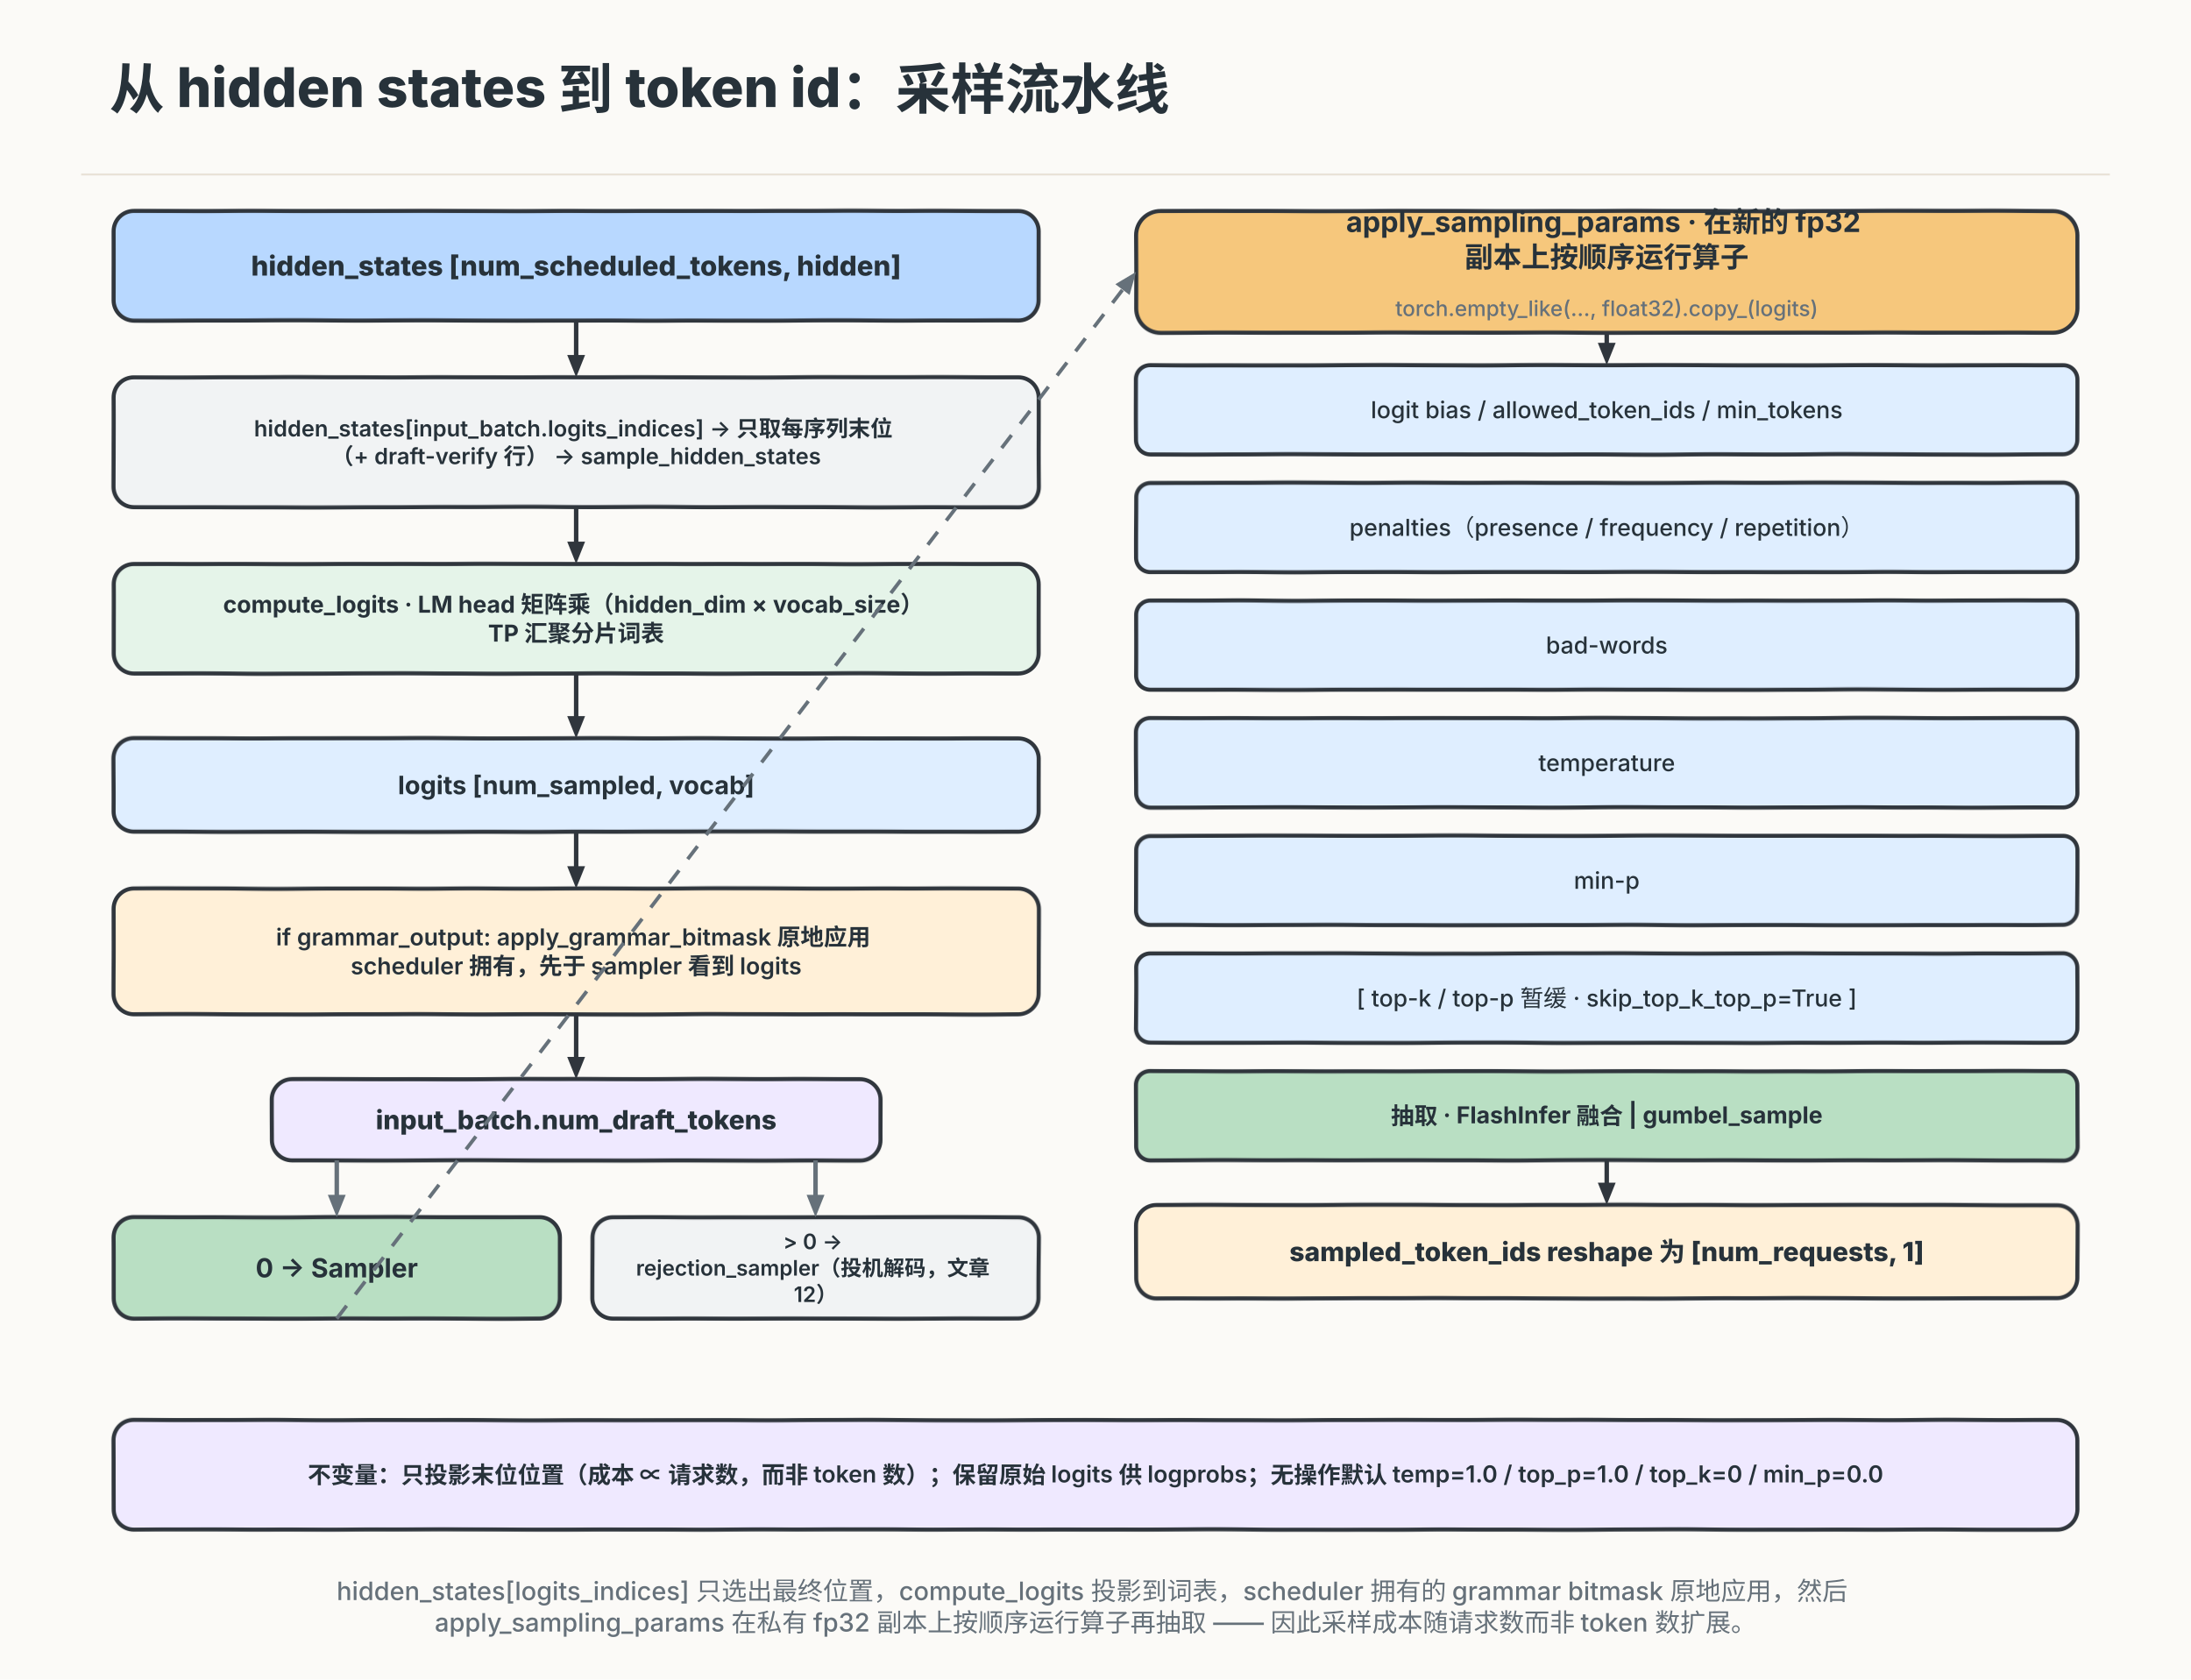
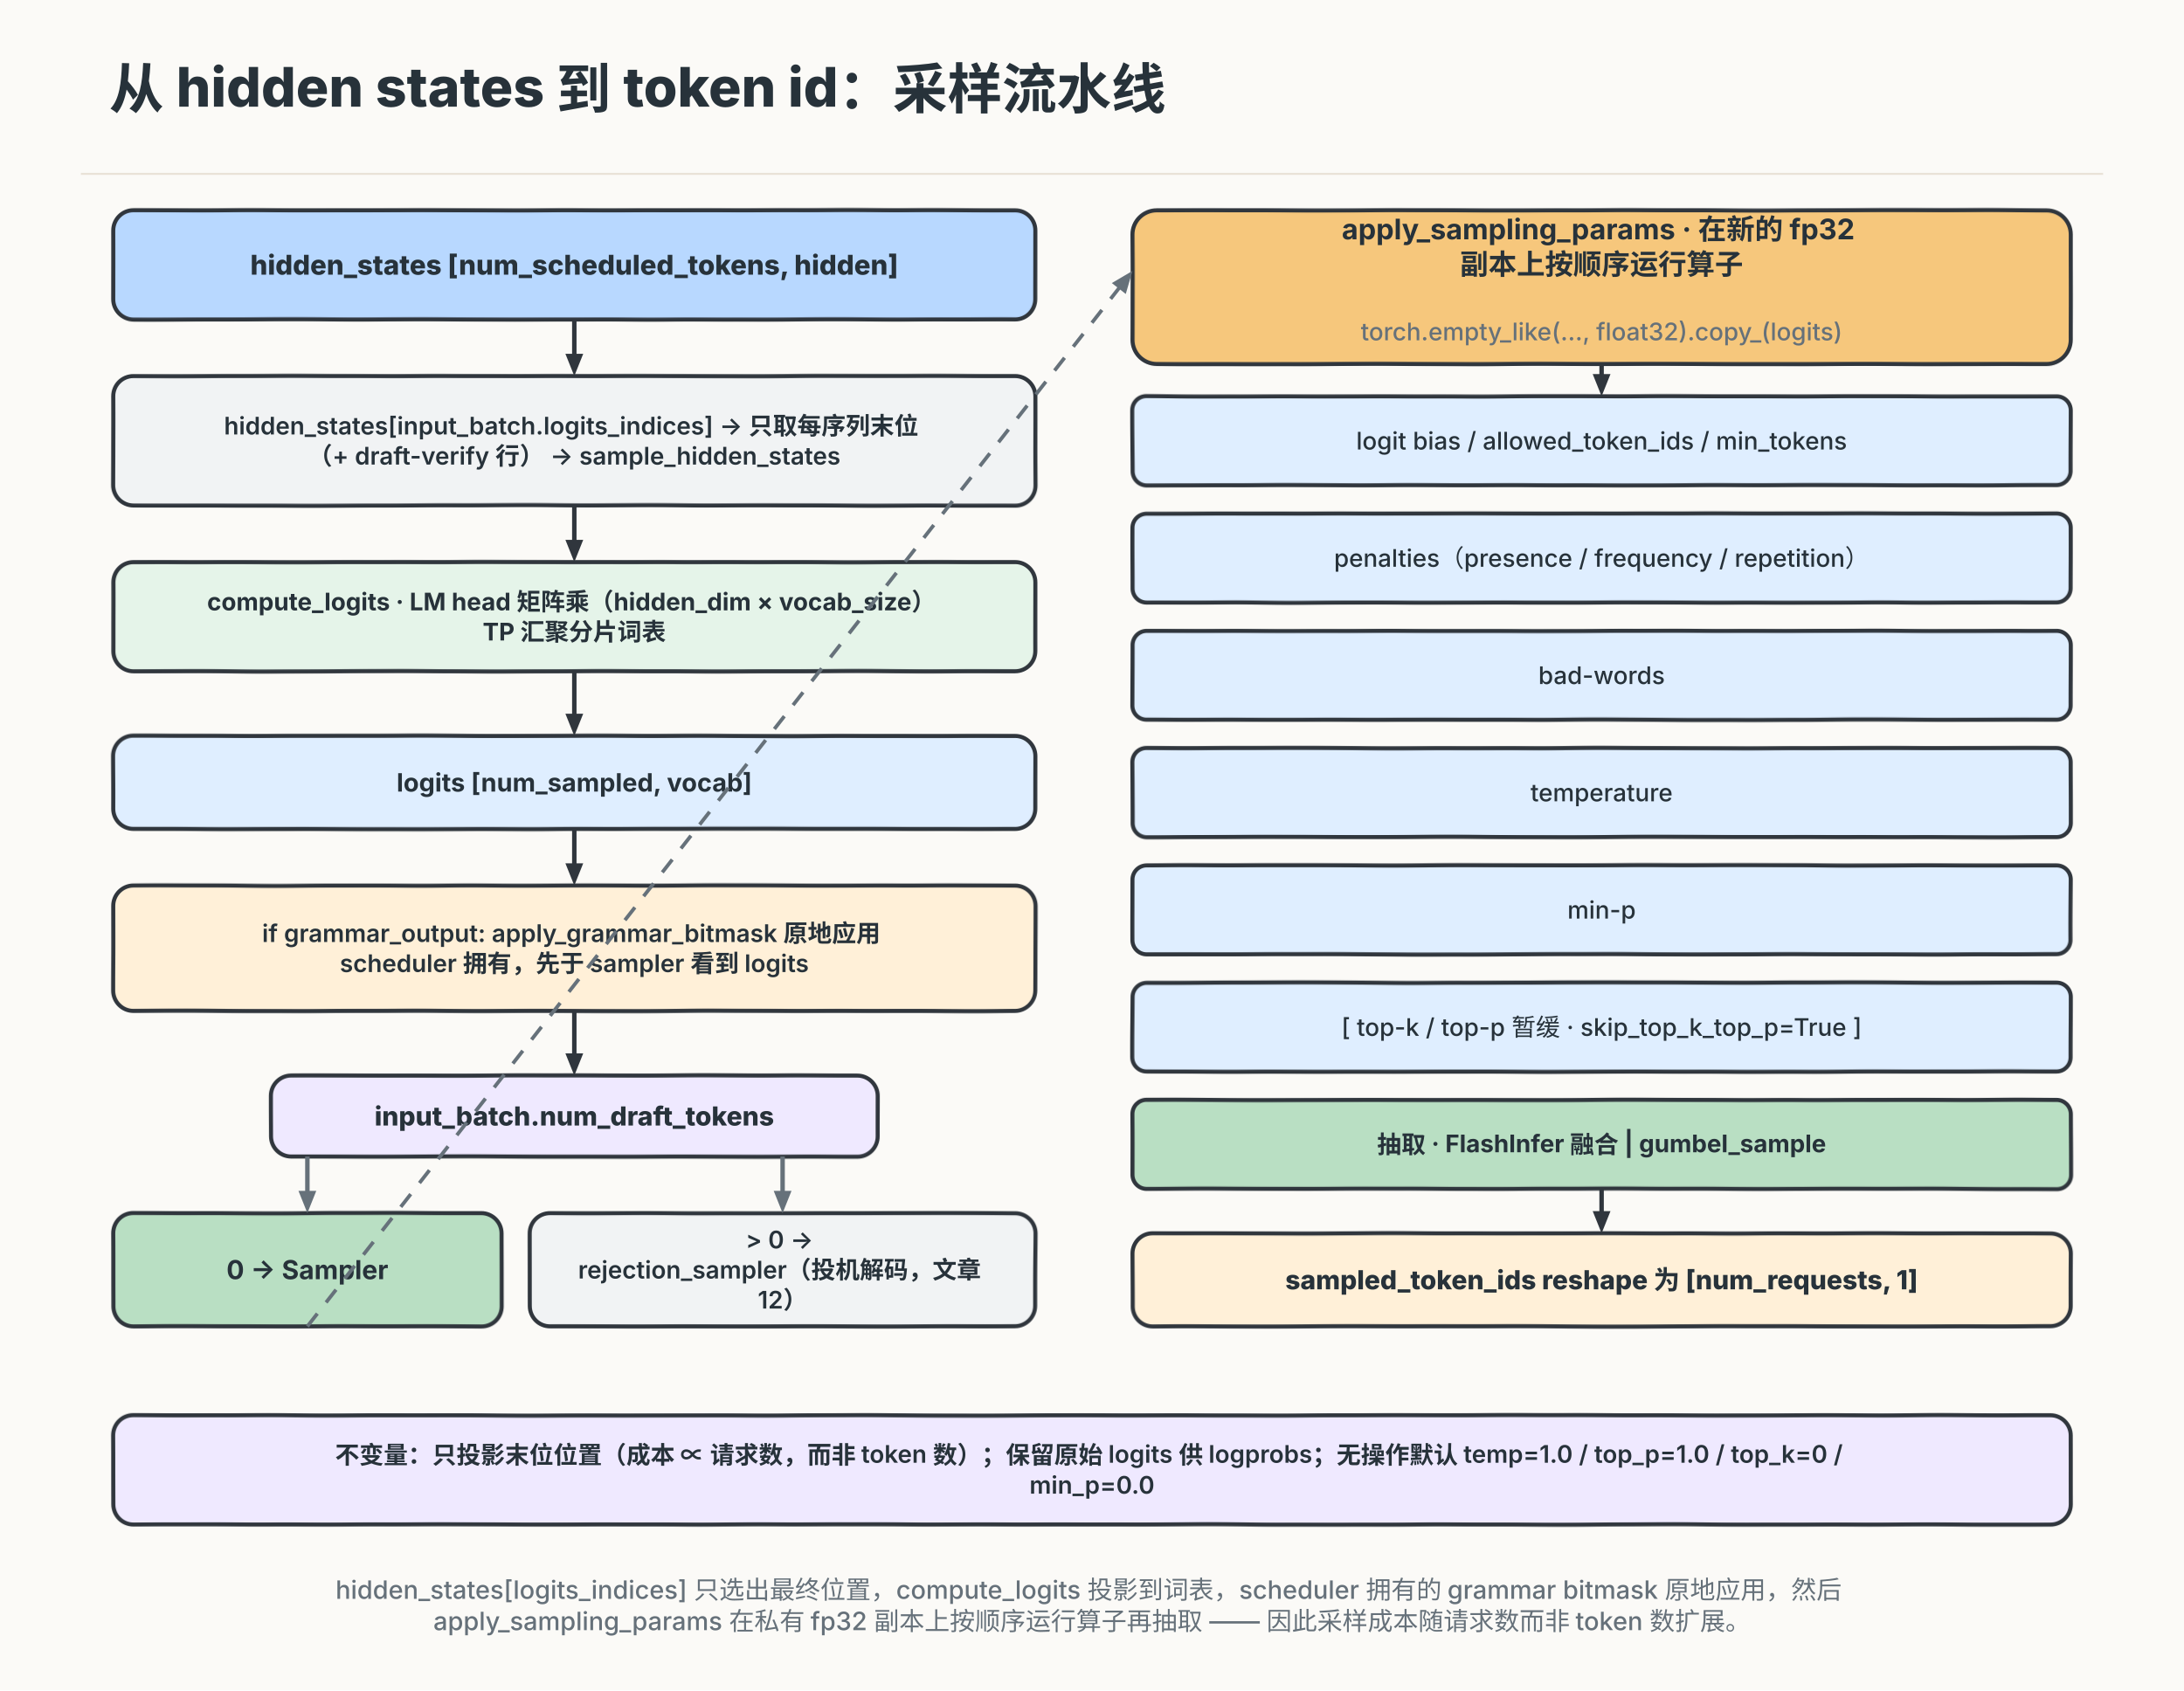
- <svg xmlns="http://www.w3.org/2000/svg" width="1080" height="828" viewBox="0 0 1080 828" role="img" aria-label="从 hidden states 到 token id：采样流水线">
+ <svg xmlns="http://www.w3.org/2000/svg" width="1080" height="836" viewBox="0 0 1080 836" role="img" aria-label="从 hidden states 到 token id：采样流水线">
  <defs>
    <filter id="roughen">
      <feTurbulence type="fractalNoise" baseFrequency="0.018" numOctaves="2" seed="7" result="noise" />
      <feDisplacementMap in="SourceGraphic" in2="noise" scale="0.55" />
    </filter>
    <marker id="arrow" viewBox="0 0 12 12" refX="9.2" refY="6" markerUnits="userSpaceOnUse" markerWidth="12" markerHeight="12" orient="auto-start-reverse">
      <path d="M 1.5 2 L 11 6 L 1.5 10 z" fill="#30363d" />
    </marker>
    <style>
    text { font-family: Inter, -apple-system, BlinkMacSystemFont, "Segoe UI", "PingFang SC", "Noto Sans CJK SC", Arial, sans-serif; }
    .rough { filter: url(#roughen); }
  </style>
  </defs>
-   <rect width="1080" height="828" fill="#fbfaf7" />
+   <rect width="1080" height="836" fill="#fbfaf7" />
  <path d="M 40 86 H 1040" stroke="#e9e2d7" stroke-width="1" />
  <text x="54" y="53.72" text-anchor="start" font-size="27" font-weight="800" fill="#27323a">
    <tspan x="54" dy="0">从 hidden states 到 token id：采样流水线</tspan>
  </text>
  <rect class="rough" x="56" y="104" width="456" height="54" rx="10" fill="#b8d8ff" stroke="#30363d" stroke-width="2" />
  <text x="284" y="135.86" text-anchor="middle" font-size="13.5" font-weight="800" fill="#27323a">
    <tspan x="284" dy="0">hidden_states  [num_scheduled_tokens, hidden]</tspan>
  </text>
  <rect class="rough" x="56" y="186" width="456" height="64" rx="10" fill="#f1f3f4" stroke="#30363d" stroke-width="2" />
-   <text x="284" y="215.14" text-anchor="middle" font-size="11" font-weight="600" fill="#27323a">
+   <text x="284" y="214.88" text-anchor="middle" font-size="12" font-weight="600" fill="#27323a">
    <tspan x="284" dy="0">hidden_states[input_batch.logits_indices] → 只取每序列末位</tspan>
-     <tspan x="284" dy="13.64">（+ draft-verify 行） → sample_hidden_states</tspan>
+     <tspan x="284" dy="14.88">（+ draft-verify 行） → sample_hidden_states</tspan>
  </text>
  <path d="M 284 158 L 284.0 179.0" fill="none" stroke="#30363d" stroke-width="2.2" />
  <path d="M 284 186 L 279.6 175.0 L 288.4 175.0 z" fill="#30363d" />
  <rect class="rough" x="56" y="278" width="456" height="54" rx="10" fill="#e5f4e9" stroke="#30363d" stroke-width="2" />
-   <text x="284" y="302.01" text-anchor="middle" font-size="11.5" font-weight="700" fill="#27323a">
+   <text x="284" y="301.88" text-anchor="middle" font-size="12" font-weight="700" fill="#27323a">
    <tspan x="284" dy="0">compute_logits · LM head 矩阵乘（hidden_dim × vocab_size）</tspan>
-     <tspan x="284" dy="14.26">TP 汇聚分片词表</tspan>
+     <tspan x="284" dy="14.88">TP 汇聚分片词表</tspan>
  </text>
  <path d="M 284 250 L 284.0 271.0" fill="none" stroke="#30363d" stroke-width="2.2" />
  <path d="M 284 278 L 279.6 267.0 L 288.4 267.0 z" fill="#30363d" />
  <rect class="rough" x="56" y="364" width="456" height="46" rx="10" fill="#dfeeff" stroke="#30363d" stroke-width="2" />
  <text x="284" y="391.5" text-anchor="middle" font-size="12.5" font-weight="700" fill="#27323a">
    <tspan x="284" dy="0">logits  [num_sampled, vocab]</tspan>
  </text>
  <path d="M 284 332 L 284.0 357.0" fill="none" stroke="#30363d" stroke-width="2.2" />
  <path d="M 284 364 L 279.6 353.0 L 288.4 353.0 z" fill="#30363d" />
  <rect class="rough" x="56" y="438" width="456" height="62" rx="10" fill="#fff0d8" stroke="#30363d" stroke-width="2" />
-   <text x="284" y="466.01" text-anchor="middle" font-size="11.5" font-weight="600" fill="#27323a">
+   <text x="284" y="465.88" text-anchor="middle" font-size="12" font-weight="600" fill="#27323a">
    <tspan x="284" dy="0">if grammar_output: apply_grammar_bitmask 原地应用</tspan>
-     <tspan x="284" dy="14.26">scheduler 拥有，先于 sampler 看到 logits</tspan>
+     <tspan x="284" dy="14.88">scheduler 拥有，先于 sampler 看到 logits</tspan>
  </text>
  <path d="M 284 410 L 284.0 431.0" fill="none" stroke="#30363d" stroke-width="2.2" />
  <path d="M 284 438 L 279.6 427.0 L 288.4 427.0 z" fill="#30363d" />
  <path d="M 284 500 L 284.0 525.0" fill="none" stroke="#30363d" stroke-width="2.2" />
  <path d="M 284 532 L 279.6 521.0 L 288.4 521.0 z" fill="#30363d" />
  <rect class="rough" x="134" y="532" width="300" height="40" rx="10" fill="#efe9ff" stroke="#30363d" stroke-width="2" />
  <text x="284" y="556.68" text-anchor="middle" font-size="13" font-weight="800" fill="#27323a">
    <tspan x="284" dy="0">input_batch.num_draft_tokens</tspan>
  </text>
-   <rect class="rough" x="56" y="600" width="220" height="50" rx="10" fill="#b9dfc3" stroke="#30363d" stroke-width="2" />
-   <text x="166" y="629.68" text-anchor="middle" font-size="13" font-weight="700" fill="#27323a">
-     <tspan x="166" dy="0">0 → Sampler</tspan>
+   <rect class="rough" x="56" y="600" width="192" height="56" rx="10" fill="#b9dfc3" stroke="#30363d" stroke-width="2" />
+   <text x="152" y="632.68" text-anchor="middle" font-size="13" font-weight="700" fill="#27323a">
+     <tspan x="152" dy="0">0 → Sampler</tspan>
  </text>
-   <rect class="rough" x="292" y="600" width="220" height="50" rx="10" fill="#f1f3f4" stroke="#30363d" stroke-width="2" />
-   <text x="402" y="615.76" text-anchor="middle" font-size="10.5" font-weight="600" fill="#27323a">
-     <tspan x="402" dy="0">&gt; 0 →</tspan>
-     <tspan x="402" dy="13.02">rejection_sampler（投机解码，文章</tspan>
-     <tspan x="402" dy="13.02">12）</tspan>
+   <rect class="rough" x="262" y="600" width="250" height="56" rx="10" fill="#f1f3f4" stroke="#30363d" stroke-width="2" />
+   <text x="387" y="617.44" text-anchor="middle" font-size="12" font-weight="600" fill="#27323a">
+     <tspan x="387" dy="0">&gt; 0 →</tspan>
+     <tspan x="387" dy="14.88">rejection_sampler（投机解码，文章</tspan>
+     <tspan x="387" dy="14.88">12）</tspan>
  </text>
-   <path d="M 166 572 L 166.0 593.0" fill="none" stroke="#66717a" stroke-width="2.2" />
-   <path d="M 166 600 L 161.6 589.0 L 170.4 589.0 z" fill="#66717a" />
-   <path d="M 402 572 L 402.0 593.0" fill="none" stroke="#66717a" stroke-width="2.2" />
-   <path d="M 402 600 L 397.6 589.0 L 406.4 589.0 z" fill="#66717a" />
-   <rect class="rough" x="560" y="104" width="464" height="60" rx="12" fill="#f6c77c" stroke="#30363d" stroke-width="2" />
-   <text x="792" y="114.36" text-anchor="middle" font-size="14" font-weight="700" fill="#27323a">
+   <path d="M 152 572 L 152.0 593.0" fill="none" stroke="#66717a" stroke-width="2.2" />
+   <path d="M 152 600 L 147.6 589.0 L 156.4 589.0 z" fill="#66717a" />
+   <path d="M 387 572 L 387.0 593.0" fill="none" stroke="#66717a" stroke-width="2.2" />
+   <path d="M 387 600 L 382.6 589.0 L 391.4 589.0 z" fill="#66717a" />
+   <rect class="rough" x="560" y="104" width="464" height="76" rx="12" fill="#f6c77c" stroke="#30363d" stroke-width="2" />
+   <text x="792" y="118.36" text-anchor="middle" font-size="14" font-weight="700" fill="#27323a">
    <tspan x="792" dy="0">apply_sampling_params  ·  在新的 fp32</tspan>
    <tspan x="792" dy="17.36">副本上按顺序运行算子</tspan>
  </text>
-   <text x="792" y="155.78" text-anchor="middle" font-size="10.5" font-weight="500" fill="#66717a">
+   <text x="792" y="168.32" text-anchor="middle" font-size="12" font-weight="500" fill="#66717a">
    <tspan x="792" dy="0">torch.empty_like(..., float32).copy_(logits)</tspan>
  </text>
-   <rect class="rough" x="560" y="180" width="464" height="44" rx="7" fill="#dfeeff" stroke="#30363d" stroke-width="2" />
-   <text x="792" y="206.14" text-anchor="middle" font-size="11.5" font-weight="500" fill="#27323a">
+   <rect class="rough" x="560" y="196" width="464" height="44" rx="7" fill="#dfeeff" stroke="#30363d" stroke-width="2" />
+   <text x="792" y="222.32" text-anchor="middle" font-size="12" font-weight="500" fill="#27323a">
    <tspan x="792" dy="0">logit bias / allowed_token_ids / min_tokens</tspan>
  </text>
-   <rect class="rough" x="560" y="238" width="464" height="44" rx="7" fill="#dfeeff" stroke="#30363d" stroke-width="2" />
-   <text x="792" y="264.14" text-anchor="middle" font-size="11.5" font-weight="500" fill="#27323a">
+   <rect class="rough" x="560" y="254" width="464" height="44" rx="7" fill="#dfeeff" stroke="#30363d" stroke-width="2" />
+   <text x="792" y="280.32" text-anchor="middle" font-size="12" font-weight="500" fill="#27323a">
    <tspan x="792" dy="0">penalties（presence / frequency / repetition）</tspan>
  </text>
-   <rect class="rough" x="560" y="296" width="464" height="44" rx="7" fill="#dfeeff" stroke="#30363d" stroke-width="2" />
-   <text x="792" y="322.14" text-anchor="middle" font-size="11.5" font-weight="500" fill="#27323a">
+   <rect class="rough" x="560" y="312" width="464" height="44" rx="7" fill="#dfeeff" stroke="#30363d" stroke-width="2" />
+   <text x="792" y="338.32" text-anchor="middle" font-size="12" font-weight="500" fill="#27323a">
    <tspan x="792" dy="0">bad-words</tspan>
  </text>
-   <rect class="rough" x="560" y="354" width="464" height="44" rx="7" fill="#dfeeff" stroke="#30363d" stroke-width="2" />
-   <text x="792" y="380.14" text-anchor="middle" font-size="11.5" font-weight="500" fill="#27323a">
+   <rect class="rough" x="560" y="370" width="464" height="44" rx="7" fill="#dfeeff" stroke="#30363d" stroke-width="2" />
+   <text x="792" y="396.32" text-anchor="middle" font-size="12" font-weight="500" fill="#27323a">
    <tspan x="792" dy="0">temperature</tspan>
  </text>
-   <rect class="rough" x="560" y="412" width="464" height="44" rx="7" fill="#dfeeff" stroke="#30363d" stroke-width="2" />
-   <text x="792" y="438.14" text-anchor="middle" font-size="11.5" font-weight="500" fill="#27323a">
+   <rect class="rough" x="560" y="428" width="464" height="44" rx="7" fill="#dfeeff" stroke="#30363d" stroke-width="2" />
+   <text x="792" y="454.32" text-anchor="middle" font-size="12" font-weight="500" fill="#27323a">
    <tspan x="792" dy="0">min-p</tspan>
  </text>
-   <rect class="rough" x="560" y="470" width="464" height="44" rx="7" fill="#dfeeff" stroke="#30363d" stroke-width="2" />
-   <text x="792" y="496.14" text-anchor="middle" font-size="11.5" font-weight="500" fill="#27323a">
+   <rect class="rough" x="560" y="486" width="464" height="44" rx="7" fill="#dfeeff" stroke="#30363d" stroke-width="2" />
+   <text x="792" y="512.32" text-anchor="middle" font-size="12" font-weight="500" fill="#27323a">
    <tspan x="792" dy="0">[ top-k / top-p 暂缓 · skip_top_k_top_p=True ]</tspan>
  </text>
-   <rect class="rough" x="560" y="528" width="464" height="44" rx="7" fill="#b9dfc3" stroke="#30363d" stroke-width="2" />
-   <text x="792" y="554.14" text-anchor="middle" font-size="11.5" font-weight="700" fill="#27323a">
+   <rect class="rough" x="560" y="544" width="464" height="44" rx="7" fill="#b9dfc3" stroke="#30363d" stroke-width="2" />
+   <text x="792" y="570.32" text-anchor="middle" font-size="12" font-weight="700" fill="#27323a">
    <tspan x="792" dy="0">抽取 · FlashInfer 融合 | gumbel_sample</tspan>
  </text>
-   <path d="M 792 164 L 792.0 173.0" fill="none" stroke="#30363d" stroke-width="2.2" />
-   <path d="M 792 180 L 787.6 169.0 L 796.4 169.0 z" fill="#30363d" />
-   <rect class="rough" x="560" y="594" width="464" height="46" rx="10" fill="#fff0d8" stroke="#30363d" stroke-width="2" />
-   <text x="792" y="621.68" text-anchor="middle" font-size="13" font-weight="800" fill="#27323a">
+   <path d="M 792 180 L 792.0 189.0" fill="none" stroke="#30363d" stroke-width="2.2" />
+   <path d="M 792 196 L 787.6 185.0 L 796.4 185.0 z" fill="#30363d" />
+   <rect class="rough" x="560" y="610" width="464" height="46" rx="10" fill="#fff0d8" stroke="#30363d" stroke-width="2" />
+   <text x="792" y="637.68" text-anchor="middle" font-size="13" font-weight="800" fill="#27323a">
    <tspan x="792" dy="0">sampled_token_ids  reshape 为 [num_requests, 1]</tspan>
  </text>
-   <path d="M 792 572 L 792.0 587.0" fill="none" stroke="#30363d" stroke-width="2.2" />
-   <path d="M 792 594 L 787.6 583.0 L 796.4 583.0 z" fill="#30363d" />
-   <path d="M 166 650 L 555.8 139.6" fill="none" stroke="#66717a" stroke-width="1.8" stroke-dasharray="8 7" />
-   <path d="M 560 134 L 556.8 145.4 L 549.8 140.1 z" fill="#66717a" />
+   <path d="M 792 588 L 792.0 603.0" fill="none" stroke="#30363d" stroke-width="2.2" />
+   <path d="M 792 610 L 787.6 599.0 L 796.4 599.0 z" fill="#30363d" />
+   <path d="M 152 656 L 555.7 139.5" fill="none" stroke="#66717a" stroke-width="1.8" stroke-dasharray="8 7" />
+   <path d="M 560 134 L 556.7 145.4 L 549.8 140.0 z" fill="#66717a" />
  <rect class="rough" x="56" y="700" width="968" height="54" rx="10" fill="#efe9ff" stroke="#30363d" stroke-width="2" />
-   <text x="540" y="731.14" text-anchor="middle" font-size="11.5" font-weight="600" fill="#27323a">
-     <tspan x="540" dy="0">不变量：只投影末位位置（成本 ∝ 请求数，而非 token 数）；保留原始 logits 供 logprobs；无操作默认 temp=1.0 / top_p=1.0 / top_k=0 / min_p=0.0</tspan>
+   <text x="540" y="723.88" text-anchor="middle" font-size="12" font-weight="600" fill="#27323a">
+     <tspan x="540" dy="0">不变量：只投影末位位置（成本 ∝ 请求数，而非 token 数）；保留原始 logits 供 logprobs；无操作默认 temp=1.0 / top_p=1.0 / top_k=0 /</tspan>
+     <tspan x="540" dy="14.88">min_p=0.0</tspan>
  </text>
-   <text x="540" y="788.75" text-anchor="middle" font-size="12.5" font-weight="500" fill="#66717a">
+   <text x="540" y="790.75" text-anchor="middle" font-size="12.5" font-weight="500" fill="#66717a">
    <tspan x="540" dy="0">hidden_states[logits_indices] 只选出最终位置，compute_logits 投影到词表，scheduler 拥有的 grammar bitmask 原地应用，然后</tspan>
    <tspan x="540" dy="15.5">apply_sampling_params 在私有 fp32 副本上按顺序运行算子再抽取 —— 因此采样成本随请求数而非 token 数扩展。</tspan>
  </text>
</svg>
